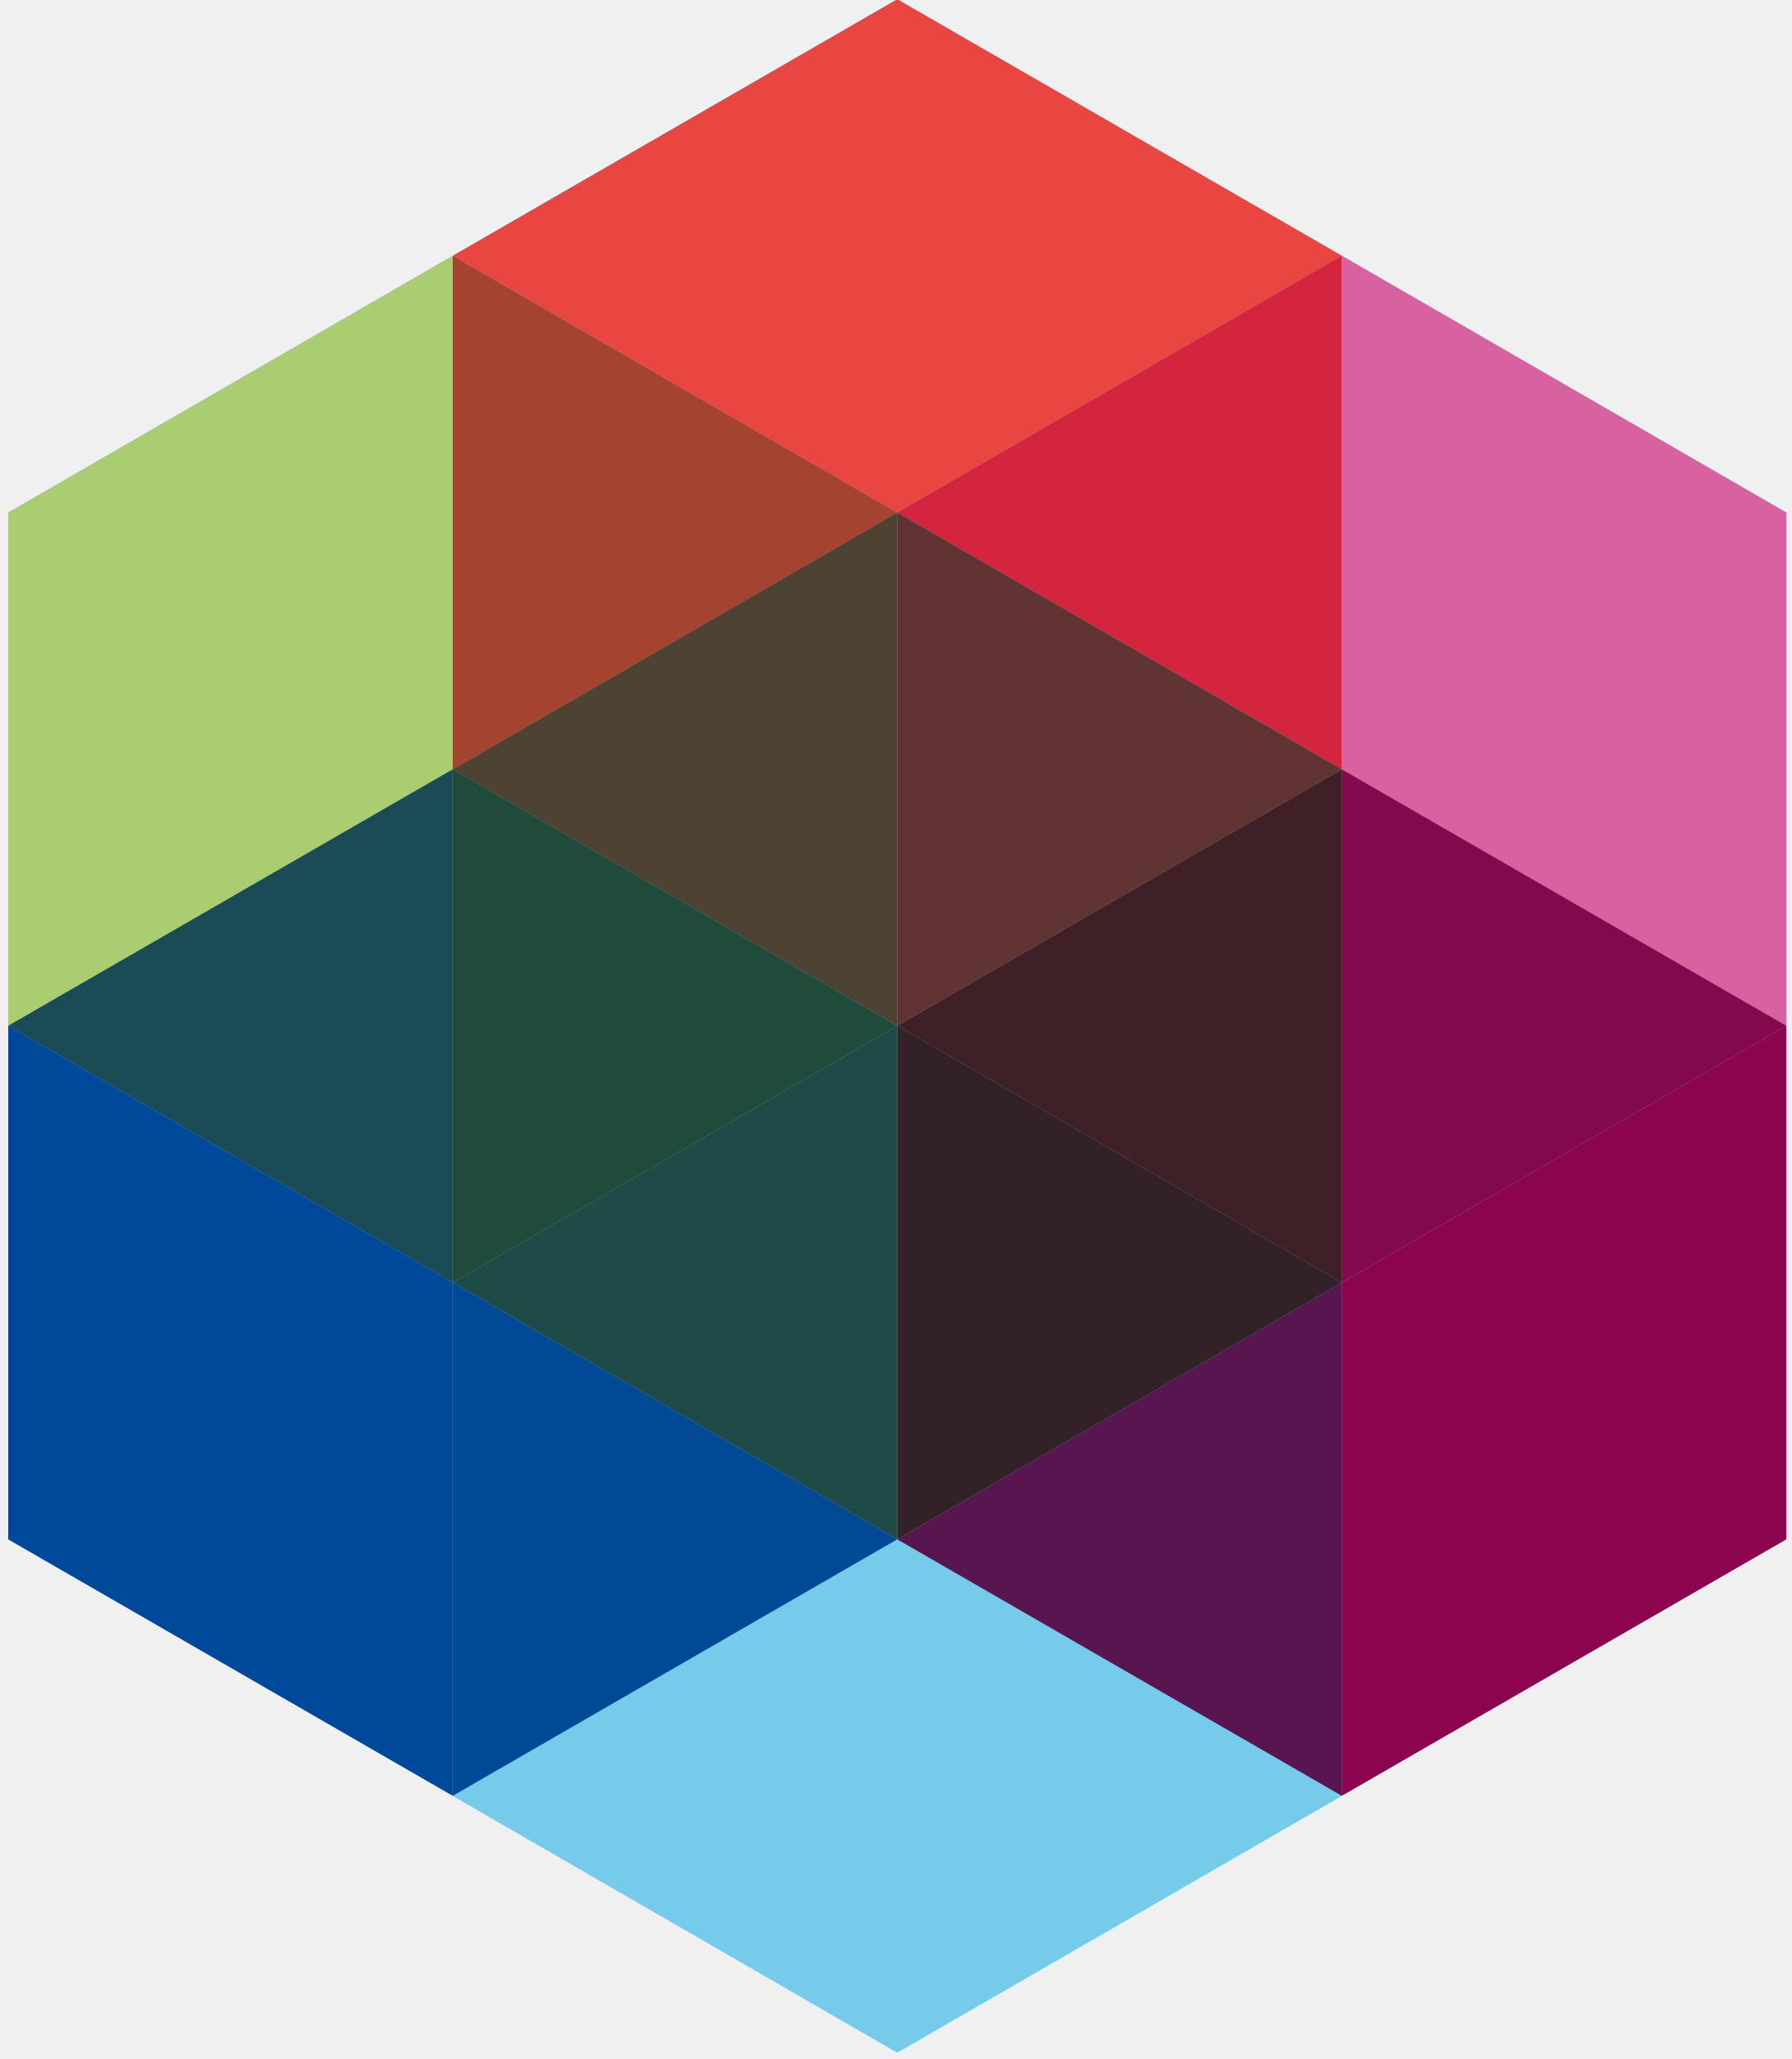
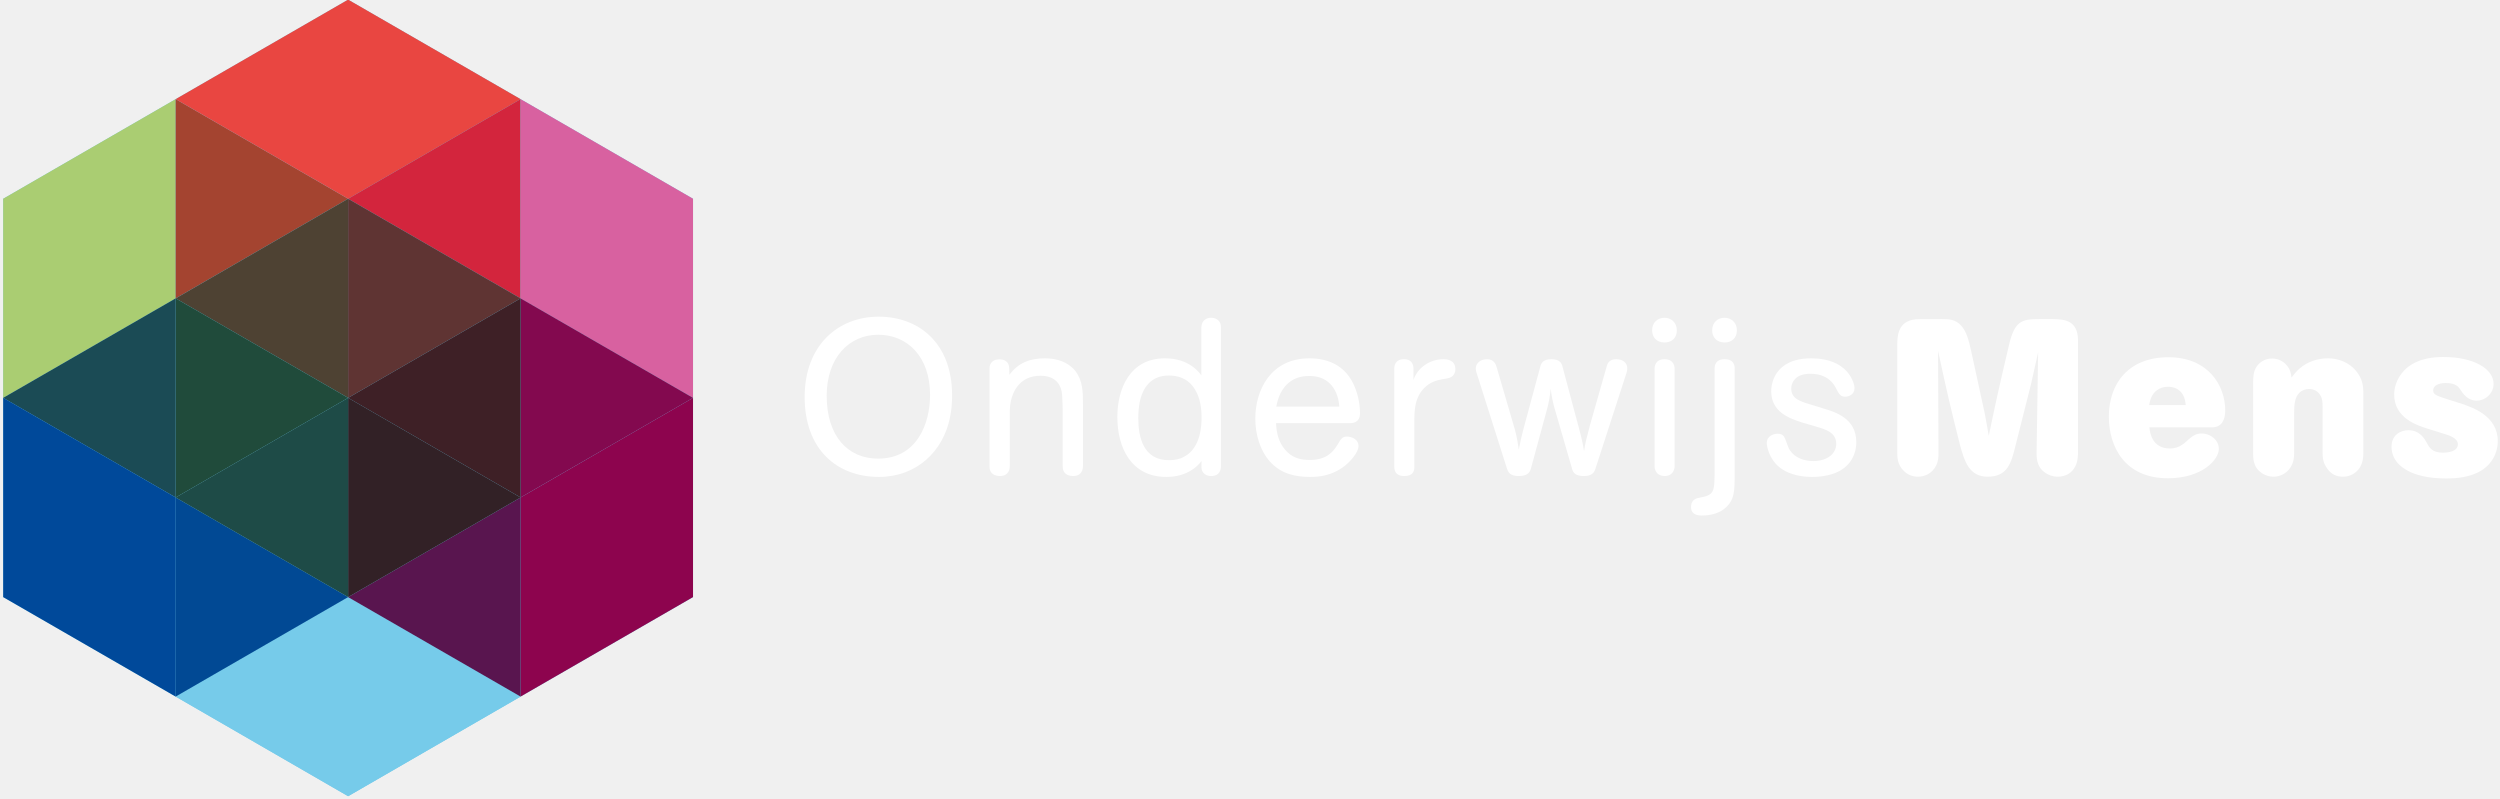
- <svg xmlns="http://www.w3.org/2000/svg" width="67" height="77" viewBox="0 0 67 77">
+ <svg xmlns="http://www.w3.org/2000/svg" width="241" height="77" viewBox="0 0 241 77">
  <g>
    <g>
-       <path fill="#77cbea" d="M50.183 9.564L33.558-.028 16.933 9.564.308 19.167v38.399l16.625 9.592 16.625 9.602 16.625-9.602 16.625-9.592V19.167z" />
+       <path fill="#77cbea" d="M50.183 9.558L33.558-.034 16.933 9.558.308 19.16V57.56l16.625 9.59 16.625 9.604 16.625-9.603 16.625-9.591V19.16z" />
    </g>
    <g>
-       <path fill="#aacd72" d="M16.933 9.564v19.205L.308 38.36V19.167z" />
+       <path fill="#aacd72" d="M16.933 9.558v19.205L.308 38.355V19.16z" />
    </g>
    <g>
-       <path fill="#a44430" d="M33.558 19.166L16.933 28.77V9.563z" />
+       <path fill="#a44430" d="M33.558 19.16l-16.625 9.603V9.557z" />
    </g>
    <g>
-       <path fill="#e94641" d="M50.183 9.564l-16.625 9.603-16.625-9.603L33.558-.028z" />
+       <path fill="#e94641" d="M50.183 9.558L33.558 19.16 16.933 9.558 33.558-.034z" />
    </g>
    <g>
-       <path fill="#d3253d" d="M50.183 9.564v19.205l-16.625-9.602z" />
+       <path fill="#d3253d" d="M50.183 9.558v19.205L33.558 19.16z" />
    </g>
    <g>
-       <path fill="#d861a0" d="M66.808 19.166V38.36l-16.625-9.59V9.562z" />
+       <path fill="#d861a0" d="M66.807 19.16v19.194l-16.625-9.59V9.556z" />
    </g>
    <g>
-       <path fill="#83094f" d="M66.808 38.36l-16.625 9.604V28.769z" />
+       <path fill="#83094f" d="M66.807 38.355l-16.625 9.603V28.763z" />
    </g>
    <g>
-       <path fill="#8d044e" d="M66.808 38.36v19.206l-16.625 9.591V47.965z" />
+       <path fill="#8d044e" d="M66.807 38.355V57.56l-16.625 9.59V47.959z" />
    </g>
    <g>
-       <path fill="#4e4233" d="M33.558 19.166V38.36l-16.625-9.59z" />
+       <path fill="#4e4233" d="M33.558 19.16v19.194l-16.625-9.59z" />
    </g>
    <g>
-       <path fill="#5f3433" d="M50.183 28.769L33.558 38.36V19.166z" />
+       <path fill="#5f3433" d="M50.183 28.763l-16.625 9.592V19.16z" />
    </g>
    <g>
-       <path fill="#3e2026" d="M50.183 28.769v19.194L33.558 38.36z" />
+       <path fill="#3e2026" d="M50.183 28.763v19.194l-16.625-9.602z" />
    </g>
    <g>
-       <path fill="#76cbea" d="M50.183 67.157L33.558 76.76l-16.625-9.603 16.625-9.592z" />
+       <path fill="#76cbea" d="M50.183 67.151l-16.625 9.603-16.625-9.603 16.625-9.59z" />
    </g>
    <g>
-       <path fill="#59154f" d="M50.183 47.963v19.194l-16.625-9.59z" />
+       <path fill="#59154f" d="M50.183 47.957v19.194l-16.625-9.59z" />
    </g>
    <g>
-       <path fill="#322126" d="M50.183 47.963l-16.625 9.603V38.36z" />
+       <path fill="#322126" d="M50.183 47.957L33.558 57.56V38.354z" />
    </g>
    <g>
-       <path fill="#204b3b" d="M33.558 38.36l-16.625 9.604V28.769z" />
+       <path fill="#204b3b" d="M33.558 38.355l-16.625 9.603V28.763z" />
    </g>
    <g>
-       <path fill="#1b4b55" d="M16.933 28.769v19.194L.308 38.36z" />
+       <path fill="#1b4b55" d="M16.933 28.763v19.194L.308 38.355z" />
    </g>
    <g>
-       <path fill="#00499a" d="M16.933 47.963v19.194L.308 57.567V38.36z" />
+       <path fill="#00499a" d="M16.933 47.957v19.194L.308 57.561V38.353z" />
    </g>
    <g>
-       <path fill="#014994" d="M33.558 57.566l-16.625 9.592V47.963z" />
+       <path fill="#014994" d="M33.558 57.56l-16.625 9.59V47.958z" />
    </g>
    <g>
-       <path fill="#1e4b47" d="M33.558 38.36v19.206l-16.625-9.603z" />
+       <path fill="#1e4b47" d="M33.558 38.355V57.56l-16.625-9.602z" />
+     </g>
+     <g>
+       <path fill="#fff" d="M91.783 38.156c0 .721-.063 1.423-.212 2.125-.659 3.208-3.187 5.694-6.843 5.694-4.037 0-7.16-2.634-7.16-7.713 0-4.973 3.23-7.735 7.118-7.735.914 0 2.316.127 3.74.934 3.145 1.85 3.357 5.271 3.357 6.695zm-12.09 0c0 3.867 2.018 6.056 4.95 6.056 3.762 0 5.015-3.379 5.015-6.14 0-3.72-2.209-5.803-4.993-5.803-2.847 0-4.973 2.253-4.973 5.887z" />
+     </g>
+     <g>
+       <path fill="#fff" d="M95.388 35.564c0-.298.064-.617.468-.83.276-.126.722-.126.977 0 .468.235.468.554.468 1.403.87-1.168 1.975-1.594 3.42-1.594 1.149 0 2.232.34 2.933 1.21.723.915.744 2.042.744 3.168v6.014c0 .275-.085.956-.977.956-.17 0-.34-.042-.51-.106-.404-.212-.467-.553-.467-.85v-5.016c0-1.126-.043-1.38-.043-1.572 0-.573-.128-2.125-2.104-2.125-1.934 0-2.635 1.445-2.847 2.423-.128.552-.107 1.105-.107 1.678v4.612c0 .275-.085.956-.977.956-.171 0-.341-.042-.51-.106-.404-.212-.468-.531-.468-.85z" />
+     </g>
+     <g>
+       <path fill="#fff" d="M117.7 44.956c0 .275-.086.935-.957.935-.49 0-.744-.276-.85-.489-.085-.192-.085-.36-.064-.957a3.837 3.837 0 0 1-.892.83c-.766.51-1.615.7-2.508.7-3.358 0-4.717-2.783-4.717-5.779 0-2.699 1.19-5.653 4.59-5.653 2.273 0 3.23 1.275 3.506 1.636v-4.59c0-.17.042-.34.106-.489.105-.212.382-.467.83-.467.083 0 .275 0 .488.106.403.213.467.531.467.85zm-5.037-8.755c-1.679 0-2.508 1.126-2.806 2.613a8.652 8.652 0 0 0-.127 1.467c0 1.848.468 4.08 2.954 4.08.531 0 1.02-.085 1.444-.32 1.701-.87 1.701-3.25 1.701-3.76 0-.872-.107-1.89-.638-2.742-.7-1.147-1.742-1.338-2.528-1.338z" />
+     </g>
+     <g>
+       <path fill="#fff" d="M123.01 40.791c.042.956.255 1.806.828 2.507.723.893 1.593 1.042 2.444 1.042 1.68 0 2.274-.872 2.656-1.467.34-.573.446-.786.914-.786s1.106.277 1.106.892c0 .086 0 .15-.022.213-.085.404-.447.871-.68 1.126-1.467 1.657-3.379 1.657-3.974 1.657-1.382 0-2.784-.276-3.868-1.487-.956-1.083-1.402-2.614-1.402-4.144 0-2.677 1.445-5.8 5.206-5.8.468 0 .935.042 1.382.148.956.234 1.784.701 2.443 1.593.701.977 1.062 2.36 1.062 3.55 0 .893-.679.956-.956.956zm6.098-1.594c-.085-1.402-.85-2.954-2.868-2.954-.446 0-1.318.042-2.062.702-.849.743-1.04 1.763-1.147 2.252z" />
+     </g>
+     <g>
+       <path fill="#fff" d="M136.258 36.626c.404-1.211 1.615-1.998 2.87-1.998.232 0 1.167 0 1.167.957 0 .744-.595.87-.893.914-.53.085-1.083.169-1.657.53-1.403.979-1.403 2.466-1.403 3.74v4.229c0 .34-.063.893-.977.893-.87 0-.956-.595-.956-.893V35.52c0-.255.085-.893.935-.893.83 0 .914.638.914.893z" />
+     </g>
+     <g>
+       <path fill="#fff" d="M153.785 45.232c-.107.297-.297.659-1.106.659-.85 0-1.04-.362-1.125-.68l-1.68-5.801a11.105 11.105 0 0 1-.382-1.933c-.085.7-.149 1.253-.446 2.294l-1.466 5.398c-.085.318-.277.722-1.169.722-.85 0-1.02-.383-1.127-.68l-2.953-9.308a1.247 1.247 0 0 1-.064-.403c0-.425.383-.872 1.084-.872.637 0 .828.447.913.724l1.764 6.034c.234.892.298 1.36.383 1.955.233-1.126.233-1.148.425-1.891l1.658-6.142c.084-.318.276-.68 1.062-.68.808 0 .978.383 1.062.68l1.594 5.972c.234.849.382 1.53.49 2.21.126-.85.19-1.02.572-2.508l1.616-5.674c.063-.254.233-.68.913-.68.722 0 1.063.426 1.063.85 0 .128 0 .255-.043.383z" />
+     </g>
+     <g>
+       <path fill="#fff" d="M160.456 30.633c-.657 0-1.19.446-1.19 1.211 0 .66.425 1.17 1.19 1.17.723 0 1.19-.447 1.19-1.17 0-.786-.573-1.21-1.19-1.21zm.978 4.93c0-.255-.085-.935-.978-.935-.871 0-.955.68-.955.935v9.371c0 .595.402.957.976.957.51 0 .765-.298.85-.489.063-.128.106-.297.106-.468z" />
+     </g>
+     <g>
+       <path fill="#fff" d="M167.223 45.678c0 1.701-.043 2.465-.787 3.188-.638.616-1.51.83-2.38.83-.234 0-1.041 0-1.041-.809 0-.53.276-.808.744-.893 1.508-.276 1.529-.488 1.529-2.784v-9.689c0-.277.085-.893.957-.893.913 0 .978.616.978.893zm.212-13.834c0 .723-.47 1.17-1.19 1.17-.766 0-1.19-.51-1.19-1.17 0-.765.53-1.21 1.19-1.21.616 0 1.19.424 1.19 1.21z" />
+     </g>
+     <g>
+       <path fill="#fff" d="M175.737 39.367c1.148.34 3.209.935 3.209 3.251 0 1.361-.702 2.189-1.34 2.614-.807.553-1.932.743-2.91.743-.616 0-2.125-.063-3.21-.977-.977-.828-1.168-1.997-1.168-2.295 0-.722.723-.893 1.04-.893.49 0 .618.256.724.468.297.807.319.893.467 1.127.489.743 1.382 1.041 2.274 1.041 1.254 0 2.189-.659 2.189-1.658 0-1.105-.977-1.38-2.061-1.7l-1.233-.36c-1.17-.383-2.974-.978-2.974-3.018 0-.553.212-3.167 3.866-3.167 3.592 0 4.166 2.444 4.166 2.869 0 .638-.574.829-.893.829-.467 0-.595-.233-.914-.851-.191-.36-.765-1.359-2.443-1.359-.255 0-.828.021-1.233.297a1.362 1.362 0 0 0-.617 1.126c0 .978.85 1.233 1.829 1.531z" />
+     </g>
+     <g>
+       <path fill="#fff" d="M182.897 33.31c0-.828 0-2.358 1.785-2.528.212-.021.425-.021 2.507-.021.659 0 1.318 0 1.89.659.49.553.703 1.317.979 2.593l1.275 5.864c.212 1.105.212 1.169.383 2.146.7-3.357.892-4.25 1.975-8.86.532-2.232 1.255-2.402 2.849-2.402h1.317c1.062.02 2.465.043 2.465 2.083v10.582c0 .489 0 .956-.233 1.467-.32.7-.957 1.06-1.722 1.06-.488 0-.914-.168-1.212-.38-.721-.49-.828-1.211-.828-1.871l.148-9.732-.68 3.038-1.51 5.993c-.402 1.615-.742 2.953-2.675 2.953-1.764 0-2.232-1.444-2.678-3.101-.956-3.804-1.19-4.825-2.104-9.032l.043 9.796c0 .382 0 .765-.213 1.233-.424.87-1.211 1.104-1.784 1.104-.447 0-.936-.148-1.34-.552-.615-.594-.637-1.274-.637-1.763z" />
+     </g>
+     <g>
+       <path fill="#fff" d="M207.203 41.195c.042.467.233 2.04 1.976 2.04.446 0 .85-.127 1.147-.34.32-.192.553-.468.851-.701.233-.191.552-.404 1.04-.404.914 0 1.68.659 1.68 1.488 0 1.02-1.595 2.826-4.909 2.826-4.166 0-5.696-3.04-5.696-5.951 0-3.123 1.85-5.715 5.738-5.715 3.826 0 5.483 2.698 5.483 5.142 0 .934-.382 1.615-1.254 1.615zm3.505-2.146c-.04-.341-.085-.638-.254-.957-.085-.17-.467-.807-1.445-.807-.319 0-.616.064-.85.192-.595.297-.87.87-.978 1.572z" />
+     </g>
+     <g>
+       <path fill="#fff" d="M217.202 36.753c.021-.403.021-.829.233-1.232a1.754 1.754 0 0 1 1.594-.957c.553 0 1 .212 1.34.575.445.467.487.913.53 1.253.234-.297.426-.553.787-.87.744-.66 1.742-.979 2.741-.979 1.02 0 2.02.404 2.677 1.19.638.765.723 1.466.723 2.19v5.737c0 .446-.043.914-.36 1.445a1.93 1.93 0 0 1-1.595.85c-.638 0-1.148-.234-1.53-.787-.404-.552-.446-1.04-.446-1.572v-4.42c0-.319 0-.68-.19-1.02-.214-.425-.639-.659-1.106-.659-.362 0-.659.128-.893.318-.53.468-.553 1.297-.553 2.147v3.761c0 .362-.043.893-.382 1.382a1.947 1.947 0 0 1-1.636.85c-.809-.022-1.445-.489-1.722-1.042-.19-.403-.212-.828-.212-1.19z" />
+     </g>
+     <g>
+       <path fill="#fff" d="M234.9 38.113c.317.17 2.081.702 2.465.83.998.34 3.42 1.168 3.42 3.57 0 .382 0 3.611-4.908 3.611-.893 0-1.7-.063-2.445-.254-1.083-.255-1.742-.702-2.103-1.042a2.363 2.363 0 0 1-.786-1.763c0-1.233 1-1.594 1.615-1.594 1.126 0 1.572.85 1.743 1.147.276.511.531 1.02 1.593 1.02.49 0 1.445-.106 1.445-.807 0-.595-.808-.85-1.297-.999-.233-.085-1.38-.425-1.635-.51-1-.319-3.209-1.02-3.209-3.294 0-.914.425-1.87 1.232-2.57 1.19-.979 2.72-1.042 3.528-1.042 2.932 0 4.824 1.148 4.824 2.592 0 .914-.787 1.615-1.637 1.615-.87 0-1.339-.722-1.509-.978-.212-.339-.466-.722-1.465-.722-.702 0-1.212.255-1.212.702 0 .191.063.361.34.488z" />
    </g>
  </g>
</svg>
